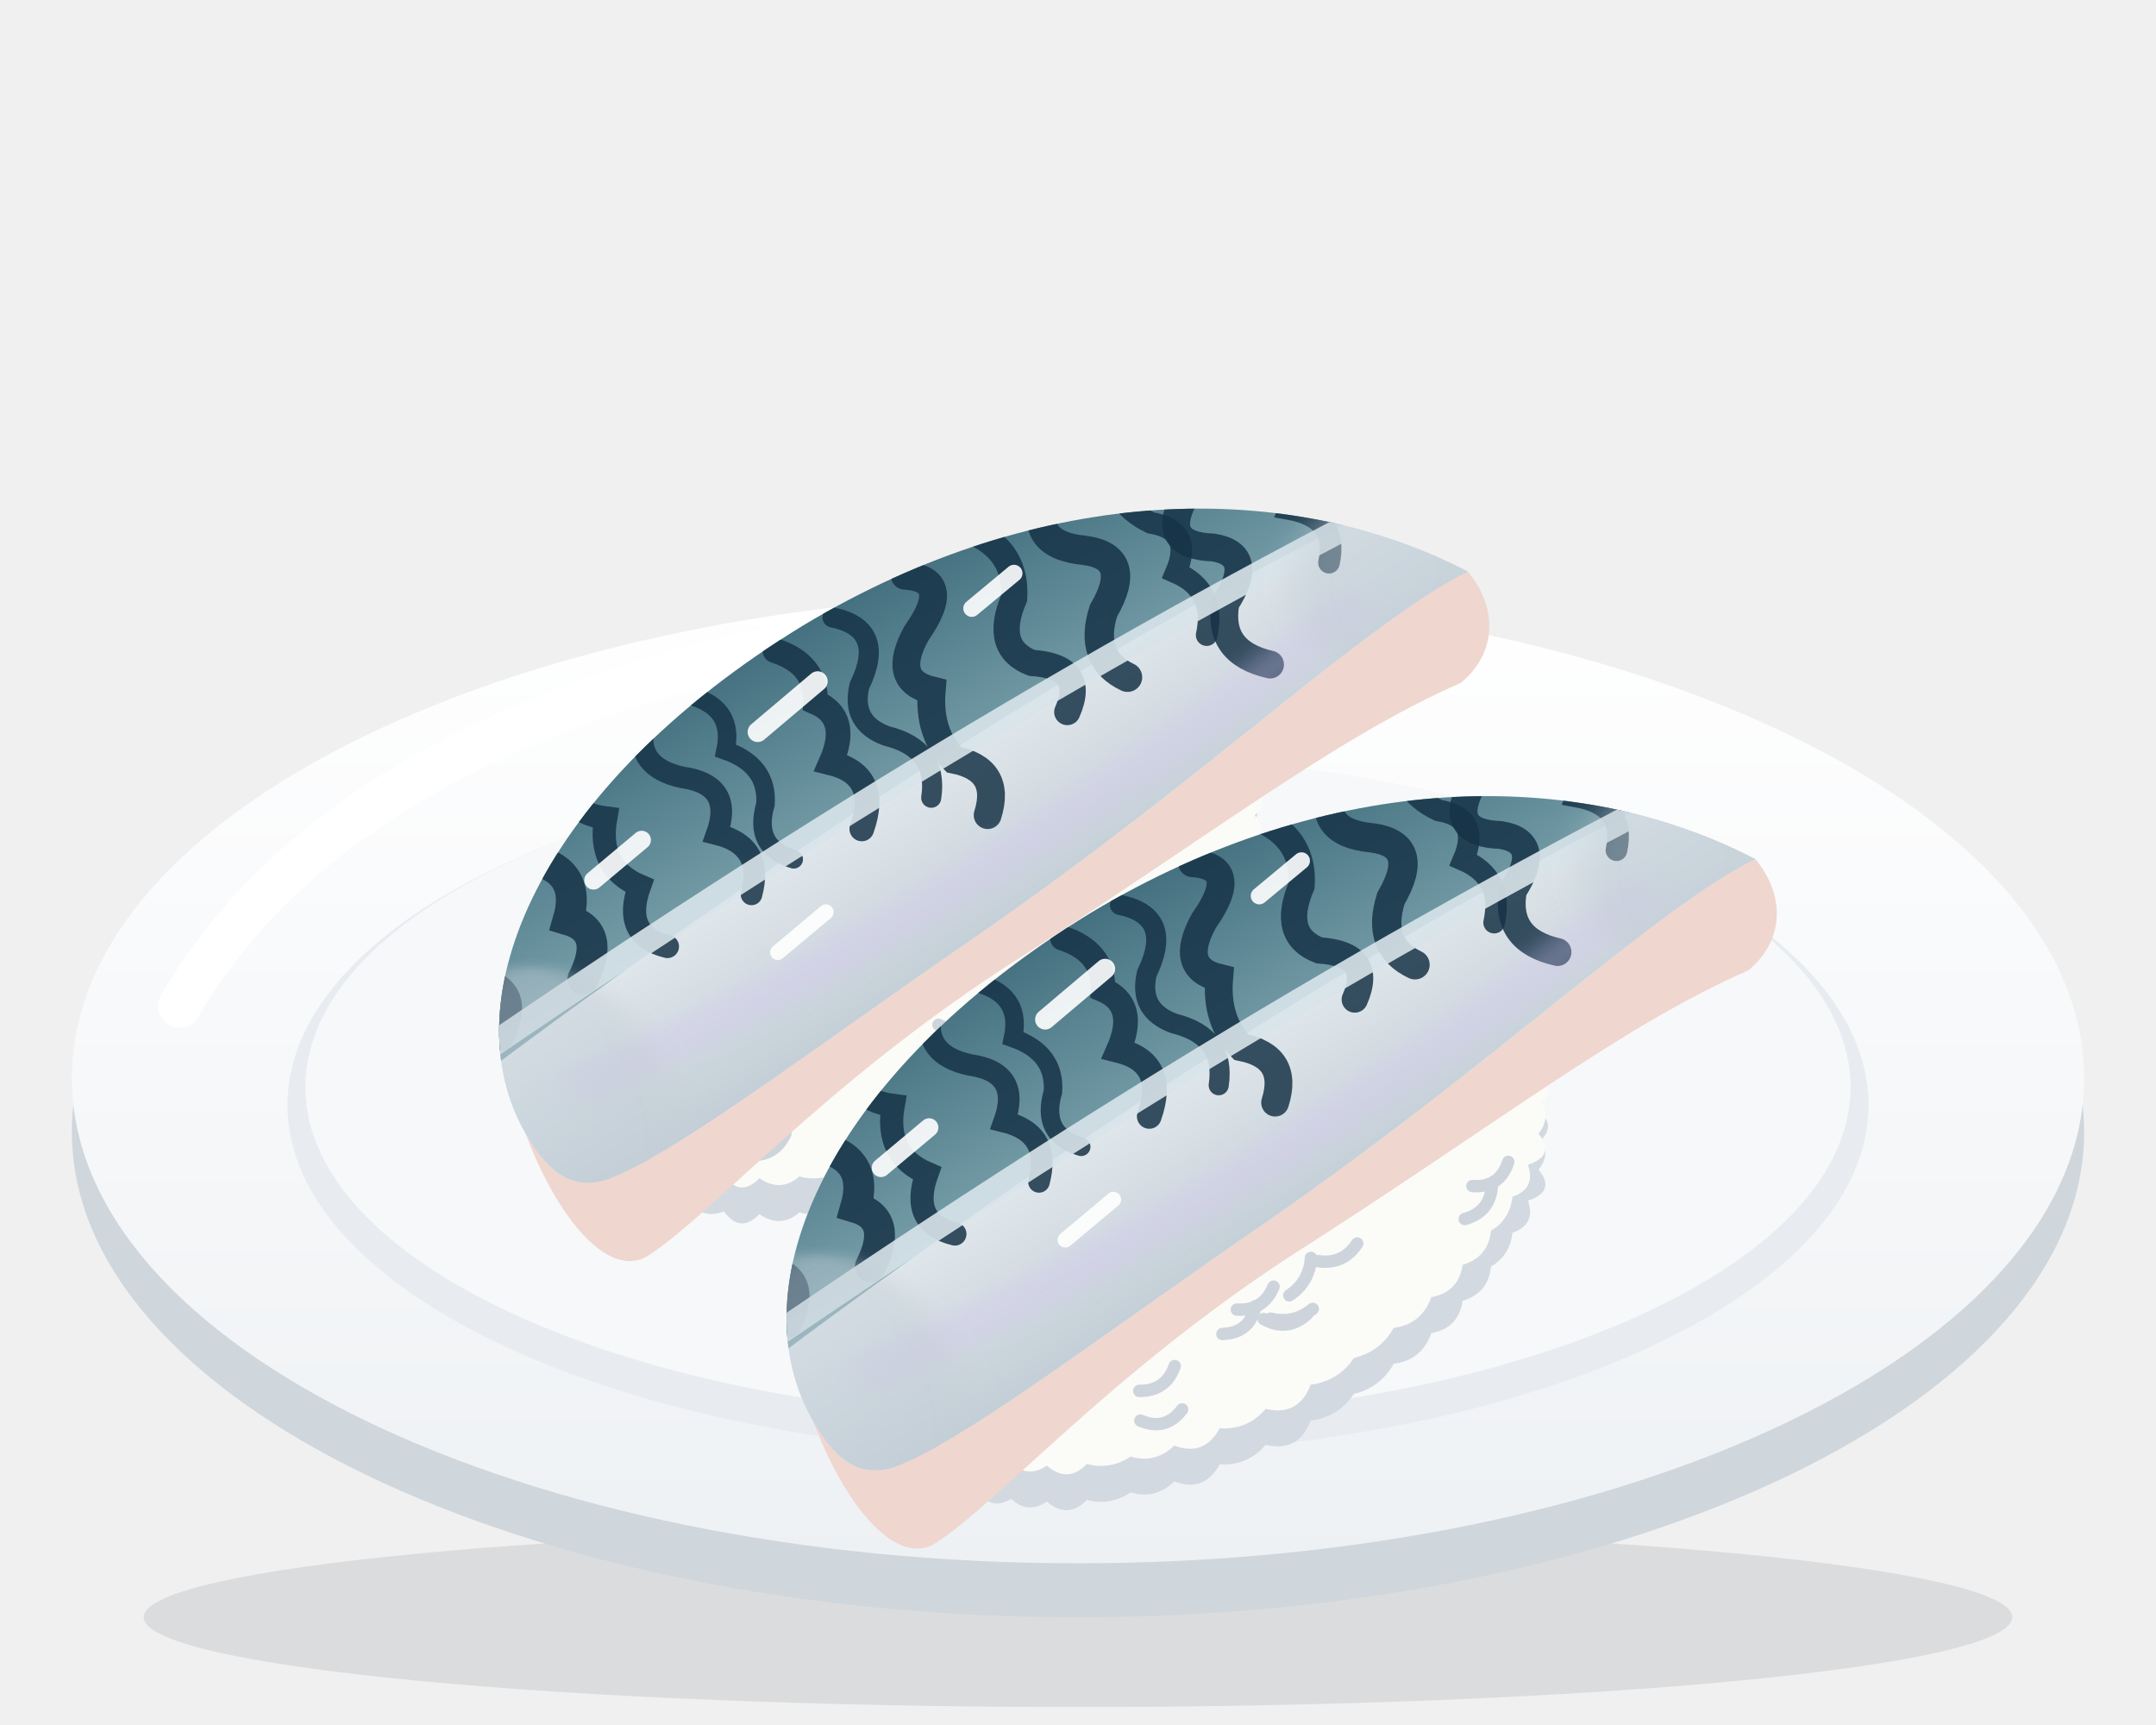
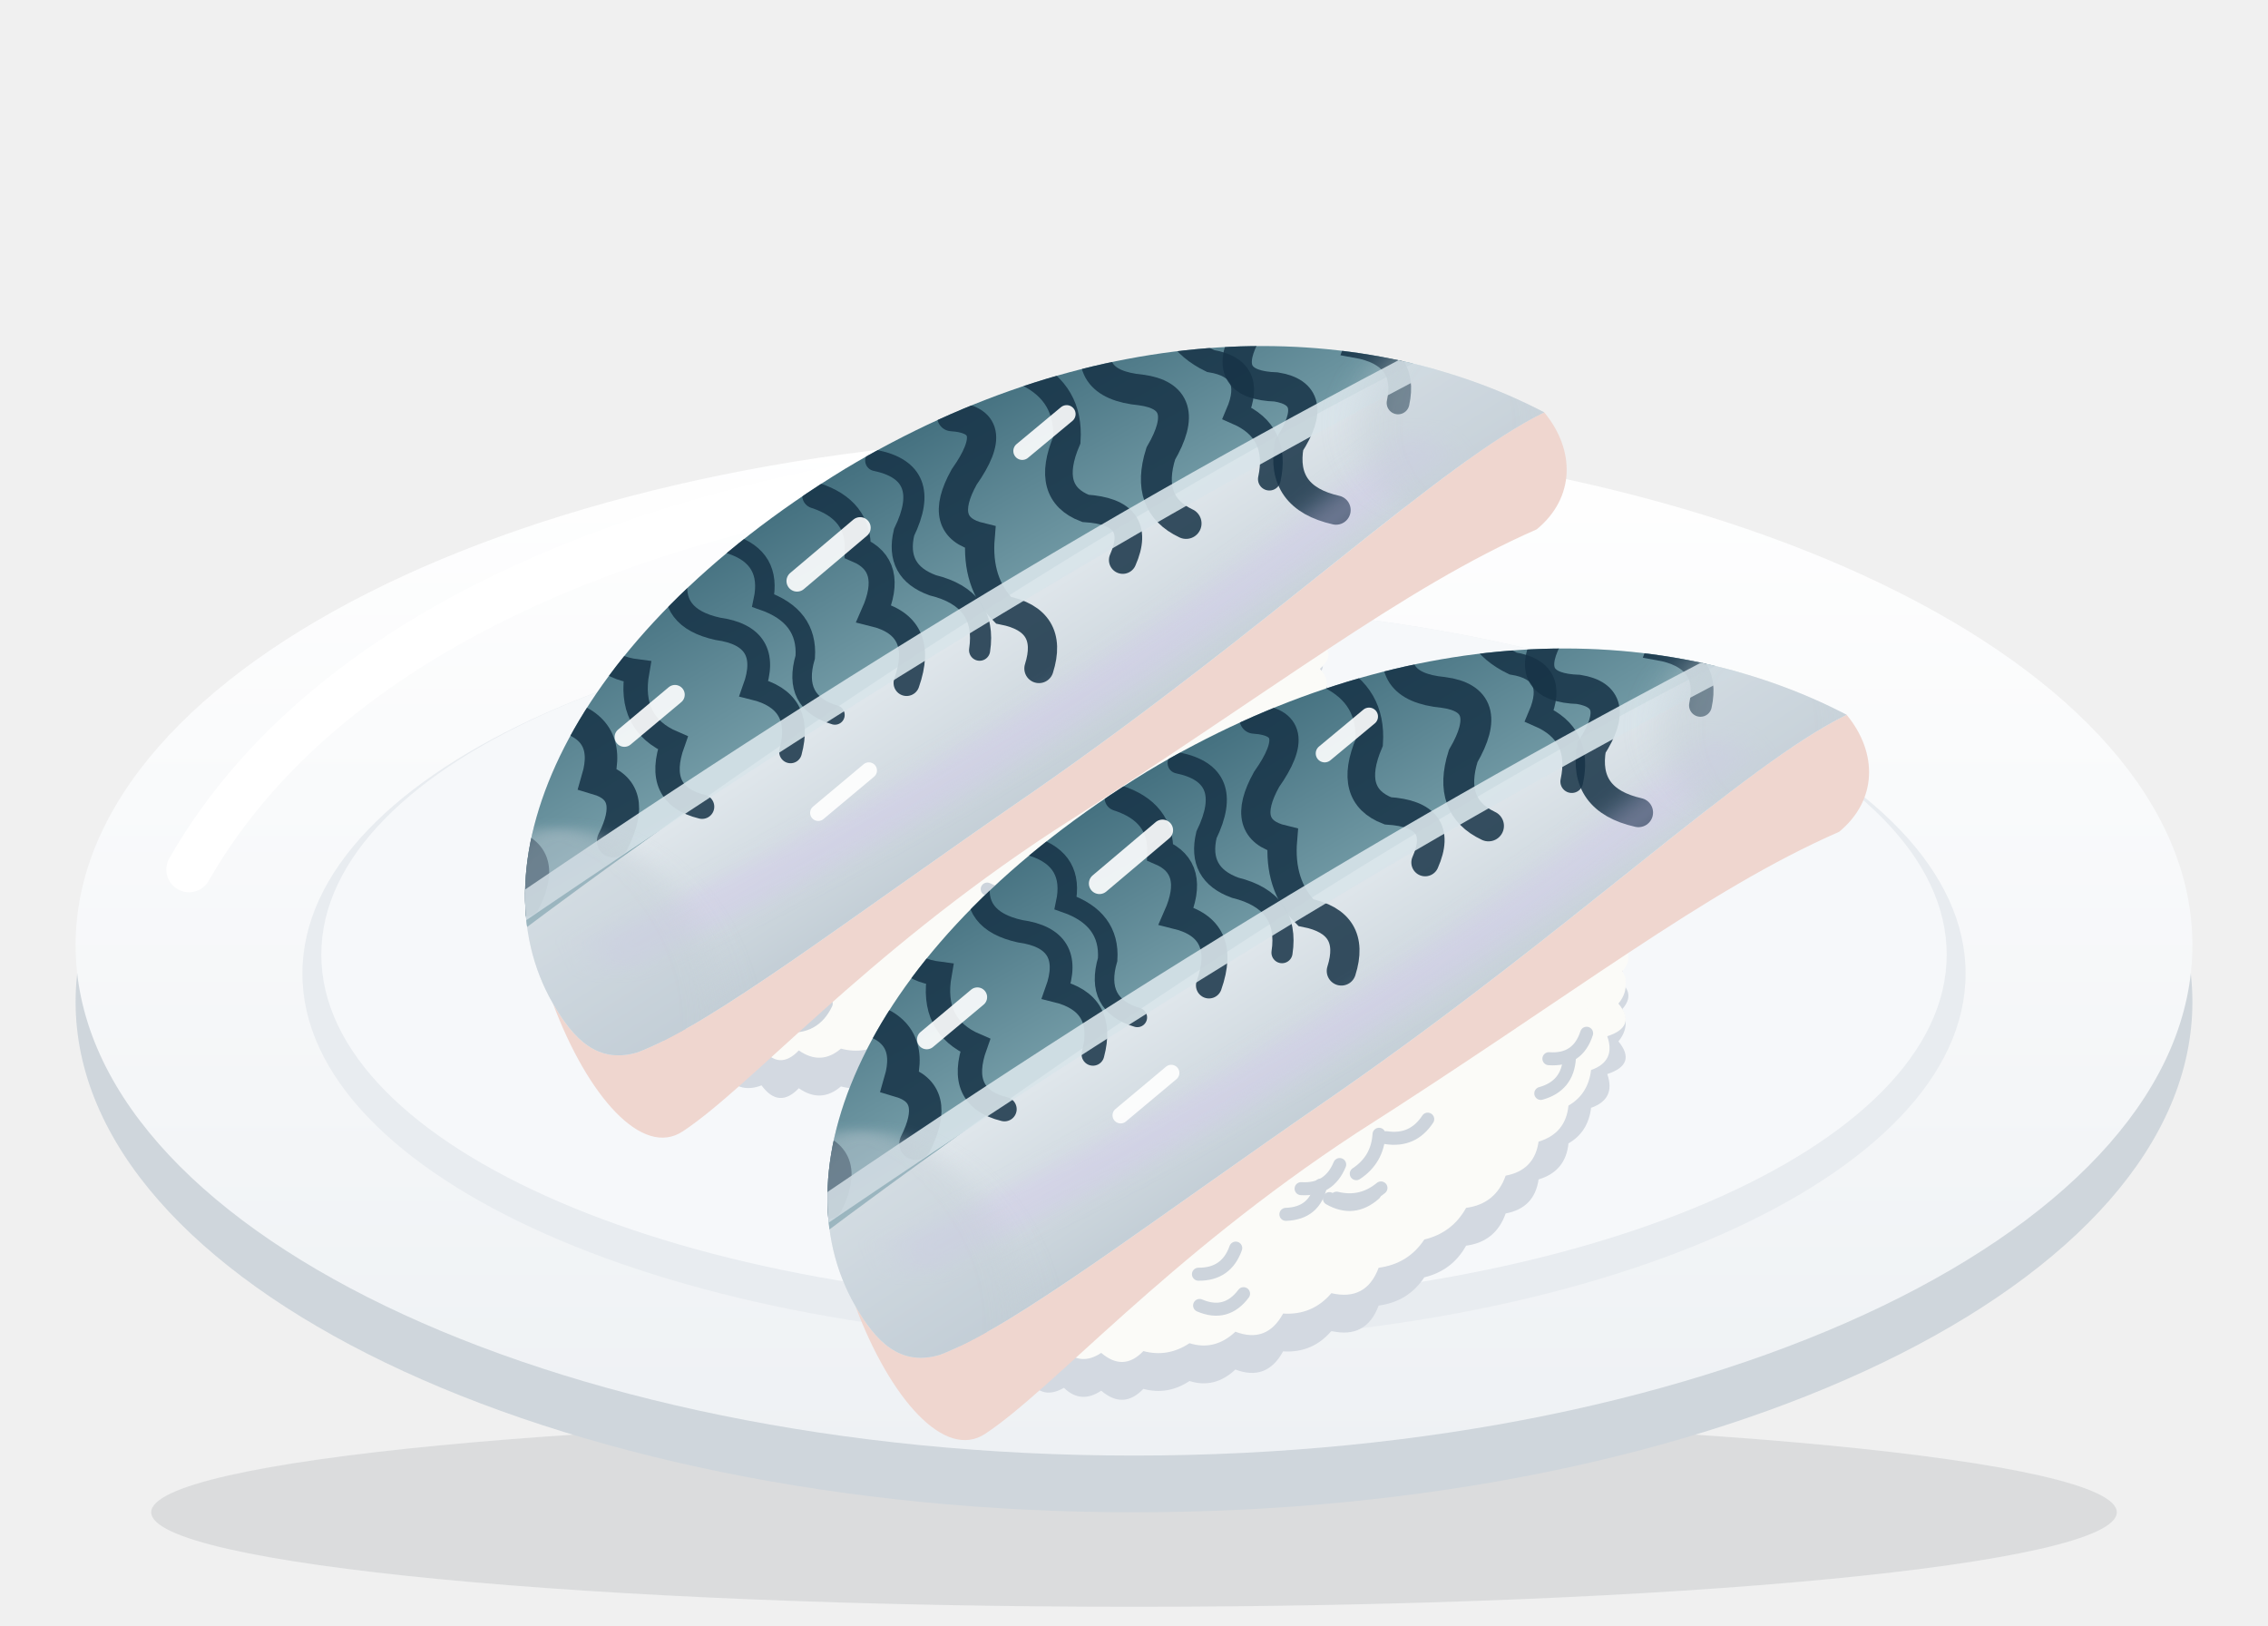
- <svg xmlns="http://www.w3.org/2000/svg" viewBox="0 0 120 96">
+ <svg xmlns="http://www.w3.org/2000/svg" viewBox="0 10 120 86">
  <defs>
    <filter id="soft" x="-20%" y="-50%" width="140%" height="200%">
      <feGaussianBlur stdDeviation="0.8" />
    </filter>
    <linearGradient id="plate" x1="0" y1="0" x2="0" y2="1">
      <stop offset="0" stop-color="#ffffff" />
      <stop offset="1" stop-color="#eef1f4" />
    </linearGradient>
    <linearGradient id="t" x1="0" y1="0" x2="0.15" y2="1">
      <stop offset="0" stop-color="#ffffff" />
      <stop offset="0.45" stop-color="#e6ecf0" />
      <stop offset="1" stop-color="#c3ced6" />
    </linearGradient>
    <linearGradient id="back" x1="0" y1="0" x2="0" y2="1">
      <stop offset="0" stop-color="#3b6878" />
      <stop offset="1" stop-color="#7fa6b0" />
    </linearGradient>
  </defs>
  <ellipse cx="60" cy="90" rx="52" ry="5" fill="#1c2b36" opacity="0.10" />
  <ellipse cx="60" cy="63" rx="56" ry="27" fill="#cfd6dc" />
  <ellipse cx="60" cy="60" rx="56" ry="27" fill="url(#plate)" />
  <ellipse cx="60" cy="61.5" rx="44" ry="19.5" fill="#e8ecf0" />
  <ellipse cx="60" cy="60.5" rx="43" ry="18.5" fill="#f6f8fa" />
  <path d="M10 56 C18 42 38 35 60 34" fill="none" stroke="#fff" stroke-width="2.4" stroke-linecap="round" />
  <g transform="translate(52 54.5) rotate(-30) scale(0.86)">
    <path d="M23 0 Q24.3 1 22.8 1.6 Q23.6 2.9 22.1 3.2 Q22.4 4.6 20.9 4.8 Q20.6 6 19.3 6.2 Q19 7.8 17.4 7.5 Q16.8 9.1 15.1 8.7 Q14.3 10.5 12.4 9.7 Q11.3 10.9 9.6 10.5 Q8.3 12 6.5 11 Q5 12 3.3 11.4 Q1.7 12.5 0 11.5 Q-1.7 12.4 -3.3 11.4 Q-5 12.4 -6.5 11 Q-8.2 11.4 -9.6 10.5 Q-11.3 11 -12.4 9.7 Q-14 9.8 -15.1 8.7 Q-16.7 9 -17.4 7.5 Q-19.1 8 -19.3 6.2 Q-20.6 6 -20.9 4.8 Q-22.4 4.6 -22.1 3.2 Q-23.4 2.9 -22.8 1.6 Q-23.4 0.9 -23 0 Q-23.7 -0.9 -22.8 -1.6 Q-23.5 -2.9 -22.1 -3.2 Q-22.3 -4.6 -20.9 -4.8 Q-20.9 -6.3 -19.3 -6.2 Q-19 -7.7 -17.4 -7.5 Q-16.8 -9.2 -15.1 -8.7 Q-14.1 -10.1 -12.4 -9.7 Q-11.2 -10.7 -9.6 -10.5 Q-8.2 -11.6 -6.5 -11 Q-5 -12.6 -3.3 -11.4 Q-1.7 -12.2 -0 -11.5 Q1.7 -12 3.3 -11.4 Q4.9 -11.8 6.5 -11 Q8.3 -12 9.6 -10.5 Q11.3 -11.1 12.4 -9.7 Q14 -9.8 15.1 -8.7 Q16.7 -9.1 17.4 -7.5 Q18.7 -7.4 19.3 -6.2 Q20.8 -6.2 20.9 -4.8 Q22.1 -4.5 22.1 -3.2 Q23.7 -3 22.8 -1.6 Q23.8 -0.9 23 0 Z" fill="#d3d9e1" />
  </g>
  <g transform="translate(52 52.5) rotate(-30) scale(0.86)">
    <path d="M23 0 Q24.3 1 22.8 1.6 Q23.6 2.9 22.1 3.2 Q22.4 4.6 20.9 4.8 Q20.6 6 19.3 6.2 Q19 7.8 17.4 7.5 Q16.8 9.1 15.1 8.7 Q14.3 10.5 12.4 9.7 Q11.3 10.9 9.6 10.5 Q8.3 12 6.5 11 Q5 12 3.3 11.4 Q1.7 12.5 0 11.5 Q-1.7 12.4 -3.3 11.4 Q-5 12.4 -6.5 11 Q-8.2 11.4 -9.6 10.5 Q-11.3 11 -12.4 9.7 Q-14 9.8 -15.1 8.7 Q-16.7 9 -17.4 7.5 Q-19.1 8 -19.3 6.2 Q-20.6 6 -20.9 4.8 Q-22.4 4.6 -22.1 3.2 Q-23.4 2.9 -22.8 1.6 Q-23.4 0.9 -23 0 Q-23.7 -0.9 -22.8 -1.6 Q-23.5 -2.9 -22.1 -3.2 Q-22.3 -4.6 -20.9 -4.8 Q-20.9 -6.3 -19.3 -6.2 Q-19 -7.7 -17.4 -7.5 Q-16.8 -9.2 -15.1 -8.7 Q-14.1 -10.1 -12.4 -9.7 Q-11.2 -10.7 -9.6 -10.5 Q-8.2 -11.6 -6.5 -11 Q-5 -12.6 -3.3 -11.4 Q-1.7 -12.2 -0 -11.5 Q1.7 -12 3.3 -11.4 Q4.9 -11.8 6.5 -11 Q8.3 -12 9.6 -10.5 Q11.3 -11.1 12.4 -9.7 Q14 -9.8 15.1 -8.7 Q16.7 -9.1 17.4 -7.5 Q18.7 -7.4 19.3 -6.2 Q20.8 -6.2 20.9 -4.8 Q22.1 -4.5 22.1 -3.2 Q23.7 -3 22.8 -1.6 Q23.8 -0.9 23 0 Z" fill="#fbfbf8" />
  </g>
  <g transform="translate(52 50.5) rotate(-30) scale(0.86)">
    <path d="M23 0 Q24.3 1 22.8 1.6 Q23.6 2.9 22.1 3.2 Q22.4 4.6 20.9 4.8 Q20.6 6 19.3 6.2 Q19 7.8 17.4 7.5 Q16.8 9.1 15.1 8.7 Q14.3 10.5 12.4 9.7 Q11.3 10.9 9.6 10.5 Q8.3 12 6.5 11 Q5 12 3.3 11.4 Q1.7 12.5 0 11.5 Q-1.7 12.4 -3.3 11.4 Q-5 12.4 -6.5 11 Q-8.2 11.4 -9.6 10.5 Q-11.3 11 -12.4 9.7 Q-14 9.8 -15.1 8.7 Q-16.7 9 -17.4 7.5 Q-19.1 8 -19.3 6.2 Q-20.6 6 -20.9 4.8 Q-22.4 4.6 -22.1 3.2 Q-23.4 2.9 -22.8 1.6 Q-23.4 0.9 -23 0 Q-23.7 -0.9 -22.8 -1.6 Q-23.5 -2.9 -22.1 -3.2 Q-22.3 -4.6 -20.9 -4.8 Q-20.9 -6.3 -19.3 -6.2 Q-19 -7.7 -17.4 -7.5 Q-16.8 -9.2 -15.1 -8.7 Q-14.1 -10.1 -12.4 -9.7 Q-11.2 -10.7 -9.6 -10.5 Q-8.2 -11.6 -6.5 -11 Q-5 -12.6 -3.3 -11.4 Q-1.7 -12.2 -0 -11.5 Q1.7 -12 3.3 -11.4 Q4.9 -11.8 6.5 -11 Q8.3 -12 9.6 -10.5 Q11.3 -11.1 12.4 -9.7 Q14 -9.8 15.1 -8.7 Q16.7 -9.1 17.4 -7.5 Q18.7 -7.4 19.3 -6.2 Q20.8 -6.2 20.9 -4.8 Q22.1 -4.5 22.1 -3.2 Q23.7 -3 22.8 -1.6 Q23.8 -0.9 23 0 Z" fill="#fbfbf8" />
  </g>
  <g transform="translate(52 48.5) rotate(-30) scale(0.86)">
    <path d="M23 0 Q24.3 1 22.8 1.6 Q23.6 2.9 22.1 3.2 Q22.4 4.6 20.9 4.8 Q20.6 6 19.3 6.2 Q19 7.8 17.4 7.5 Q16.8 9.1 15.1 8.7 Q14.3 10.5 12.4 9.7 Q11.3 10.9 9.6 10.5 Q8.3 12 6.5 11 Q5 12 3.3 11.4 Q1.7 12.5 0 11.5 Q-1.7 12.4 -3.3 11.4 Q-5 12.4 -6.5 11 Q-8.2 11.4 -9.6 10.5 Q-11.3 11 -12.4 9.7 Q-14 9.8 -15.1 8.7 Q-16.7 9 -17.4 7.5 Q-19.1 8 -19.3 6.2 Q-20.6 6 -20.9 4.8 Q-22.4 4.6 -22.1 3.2 Q-23.4 2.9 -22.8 1.6 Q-23.4 0.9 -23 0 Q-23.7 -0.9 -22.8 -1.6 Q-23.5 -2.9 -22.1 -3.2 Q-22.3 -4.6 -20.9 -4.8 Q-20.9 -6.3 -19.3 -6.2 Q-19 -7.7 -17.4 -7.5 Q-16.8 -9.2 -15.1 -8.7 Q-14.1 -10.1 -12.4 -9.7 Q-11.2 -10.7 -9.6 -10.5 Q-8.2 -11.6 -6.5 -11 Q-5 -12.6 -3.3 -11.4 Q-1.7 -12.2 -0 -11.5 Q1.7 -12 3.3 -11.4 Q4.9 -11.8 6.5 -11 Q8.3 -12 9.6 -10.5 Q11.3 -11.1 12.4 -9.7 Q14 -9.8 15.1 -8.7 Q16.7 -9.1 17.4 -7.5 Q18.7 -7.4 19.3 -6.2 Q20.8 -6.2 20.9 -4.8 Q22.1 -4.5 22.1 -3.2 Q23.7 -3 22.8 -1.6 Q23.8 -0.9 23 0 Z" fill="#fbfbf8" />
  </g>
  <g transform="translate(52 52.5) rotate(-30) scale(0.86)">
    <path d="M15.1 8.6 q1.4 0.9 2.8 0" transform="rotate(-19 15.1 8.6)" fill="none" stroke="#cdd4dc" stroke-width="0.8" stroke-linecap="round" />
    <path d="M14.8 6 q1.4 1.1 2.8 0" transform="rotate(-25 14.8 6)" fill="none" stroke="#cdd4dc" stroke-width="0.8" stroke-linecap="round" />
    <path d="M-4.3 9.1 q1.4 0.8 2.8 0" transform="rotate(8 -4.3 9.1)" fill="none" stroke="#cdd4dc" stroke-width="0.8" stroke-linecap="round" />
    <path d="M-4.4 9.4 q1.4 0.9 2.8 0" transform="rotate(-29 -4.4 9.4)" fill="none" stroke="#cdd4dc" stroke-width="0.8" stroke-linecap="round" />
    <path d="M-1.8 5.3 q1.4 0.9 2.8 0" transform="rotate(25 -1.8 5.3)" fill="none" stroke="#cdd4dc" stroke-width="0.8" stroke-linecap="round" />
    <path d="M-3.9 9 q1.4 1 2.8 0" transform="rotate(-27 -3.9 9)" fill="none" stroke="#cdd4dc" stroke-width="0.8" stroke-linecap="round" />
    <path d="M-17.3 5.8 q1.4 1 2.8 0" transform="rotate(1 -17.3 5.8)" fill="none" stroke="#cdd4dc" stroke-width="0.8" stroke-linecap="round" />
    <path d="M4.8 8.5 q1.4 0.9 2.8 0" transform="rotate(7 4.8 8.5)" fill="none" stroke="#cdd4dc" stroke-width="0.8" stroke-linecap="round" />
    <path d="M-2.4 4.7 q1.4 0.8 2.8 0" transform="rotate(27 -2.4 4.7)" fill="none" stroke="#cdd4dc" stroke-width="0.8" stroke-linecap="round" />
    <path d="M13.3 7.1 q1.4 0.9 2.8 0" transform="rotate(-23 13.3 7.1)" fill="none" stroke="#cdd4dc" stroke-width="0.8" stroke-linecap="round" />
  </g>
  <g transform="translate(52 44) rotate(-30) scale(0.86)">
    <path d="M-34 6 C-34 8.5 -33.5 10.6 -31 11.2 C-26 12 -16 10.6 -2 9.5 C16 8 30 4.5 37 5 C37.5 8 36 10.5 33 11 C24 10 14 11.5 -2 12.2 C-16 13 -26 16.5 -31 16.8 C-34 17 -35 12 -34 6 Z" fill="#efd6cf" />
  </g>
  <g transform="translate(52 44) rotate(-30) scale(0.86)">
    <clipPath id="c0">
      <path d="M-34 6 C-34 -4 -22 -13 -2 -13.5 C16 -13.8 30 -6 37 5 C30 4.5 16 8 -2 9.5 C-16 10.6 -26 12 -31 11.2 C-33.5 10.6 -34 8.5 -34 6 Z" />
    </clipPath>
    <path d="M-34 6 C-34 -4 -22 -13 -2 -13.5 C16 -13.8 30 -6 37 5 C30 4.5 16 8 -2 9.5 C-16 10.6 -26 12 -31 11.2 C-33.5 10.6 -34 8.5 -34 6 Z" fill="url(#t)" />
    <g clip-path="url(#c0)">
      <path d="M-40 -16 H40 V-1 C20 -3 -10 -2 -40 2 Z" fill="url(#back)" />
      <path d="M-30.1 -13 q1.8 2.1 -1.1 4.1 q1.9 2.4 -0.4 4.8 q2.2 2 -0.7 3.9" fill="none" stroke="#163246" stroke-width="1.7" stroke-linecap="round" opacity="0.85" />
      <path d="M-24.2 -13 q-2.6 1.9 -0.6 3.8 q2.5 2.3 0.1 4.6 q1.8 1.9 -1.1 3.8" fill="none" stroke="#163246" stroke-width="2" stroke-linecap="round" opacity="0.85" />
      <path d="M-19.5 -13 q-2.3 2 0.2 3.9 q-2.1 2.5 -0.3 4.9 q-2.6 2.2 -0.4 4.3" fill="none" stroke="#163246" stroke-width="1.5" stroke-linecap="round" opacity="0.85" />
      <path d="M-14.2 -13 q-1.8 2 0.5 4.1 q2.7 2.1 0.1 4.3 q2.3 2.2 -0 4.5" fill="none" stroke="#163246" stroke-width="1.4" stroke-linecap="round" opacity="0.85" />
      <path d="M-10.4 -13 q1.8 2 0 4 q1.9 2.2 0.5 4.3 q-2.1 2 -0.2 4" fill="none" stroke="#163246" stroke-width="1.2" stroke-linecap="round" opacity="0.85" />
      <path d="M-4.4 -13 q1.9 2.1 0.6 4.2 q1.5 2 -1.1 3.9 q2.4 2.3 -0.4 4.7" fill="none" stroke="#163246" stroke-width="1.6" stroke-linecap="round" opacity="0.85" />
      <path d="M-0.1 -13 q2.7 2.4 -0.7 4.7 q-1.7 1.8 -0.1 3.7 q2.5 2.4 0.5 4.9" fill="none" stroke="#163246" stroke-width="1.3" stroke-linecap="round" opacity="0.85" />
      <path d="M5.3 -13 q2.7 1.8 -1.2 3.6 q-3 1.8 -1 3.7 q-1.6 2.3 -1 4.6 q2.4 2.1 0.1 4.2" fill="none" stroke="#163246" stroke-width="1.8" stroke-linecap="round" opacity="0.85" />
      <path d="M10.7 -13 q1.6 2.4 0 4.8 q-2.8 2.1 -1.1 4.2 q3 2 0.4 3.9" fill="none" stroke="#163246" stroke-width="1.7" stroke-linecap="round" opacity="0.85" />
      <path d="M15.9 -13 q-2.8 2.2 0.3 4.4 q2.6 2 -0.9 4 q-2.4 2.2 -0.8 4.5" fill="none" stroke="#163246" stroke-width="1.9" stroke-linecap="round" opacity="0.85" />
      <path d="M20.6 -13 q-1.5 2.5 0.2 5 q2.2 1.8 -0.2 3.6 q1.7 2.3 -0.3 4.5" fill="none" stroke="#163246" stroke-width="1.4" stroke-linecap="round" opacity="0.85" />
      <path d="M24.4 -13 q2.7 2.4 -1.1 4.8 q-2.7 1.8 0.2 3.6 q2.2 1.8 -1.1 3.5 q-2.1 2.5 0.5 4.9" fill="none" stroke="#163246" stroke-width="1.8" stroke-linecap="round" opacity="0.85" />
      <path d="M30 -13 q-2.5 1.9 -0.1 3.8 q2.1 2.5 -0.9 4.9 q2.5 2.1 0.5 4.3" fill="none" stroke="#163246" stroke-width="1.4" stroke-linecap="round" opacity="0.85" />
      <path d="M-40 0.5 C-10 -2 15 -2.5 40 -1" fill="none" stroke="#d8e4ea" stroke-width="1.6" opacity="0.9" />
      <path d="M-30 5 C-10 7 10 6.5 30 3" fill="none" stroke="#d6c8f0" stroke-width="2.5" opacity="0.35" filter="url(#soft)" />
      <path d="M-22 -6 l4 -0.7" stroke="#fff" stroke-width="1.2" stroke-linecap="round" opacity="0.9" />
      <path d="M-8 -9 l5 -0.9" stroke="#fff" stroke-width="1.3" stroke-linecap="round" opacity="0.9" />
      <path d="M8 -9 l3.5 -0.6" stroke="#fff" stroke-width="1.1" stroke-linecap="round" opacity="0.9" />
      <path d="M-14 4 l4 -0.7" stroke="#fff" stroke-width="1" stroke-linecap="round" opacity="0.9" />
      <ellipse cx="-31" cy="6" rx="7" ry="10" fill="#c3ced6" opacity="0.45" filter="url(#soft)" />
      <ellipse cx="32" cy="3" rx="6" ry="6" fill="#c3ced6" opacity="0.45" filter="url(#soft)" />
    </g>
  </g>
  <g transform="translate(68 70.5) rotate(-30) scale(0.86)">
    <path d="M23 0 Q23.9 1 22.8 1.6 Q23.3 2.8 22.1 3.2 Q22 4.4 20.9 4.8 Q21.2 6.6 19.3 6.2 Q19 7.8 17.4 7.5 Q16.5 8.7 15.1 8.7 Q14.1 10.1 12.4 9.7 Q11.3 11.1 9.6 10.5 Q8.2 11.7 6.5 11 Q5 11.9 3.3 11.4 Q1.7 12.2 0 11.5 Q-1.7 12.9 -3.3 11.4 Q-5 12 -6.5 11 Q-8.3 12.1 -9.6 10.5 Q-11.3 10.9 -12.4 9.7 Q-14 9.8 -15.1 8.7 Q-16.8 9.2 -17.4 7.5 Q-18.9 7.6 -19.3 6.2 Q-20.8 6.2 -20.9 4.8 Q-22.2 4.5 -22.1 3.2 Q-23.6 2.9 -22.8 1.6 Q-24.2 1 -23 0 Q-23.6 -0.9 -22.8 -1.6 Q-23 -2.7 -22.1 -3.2 Q-22.5 -4.7 -20.9 -4.8 Q-20.8 -6.2 -19.3 -6.2 Q-18.8 -7.5 -17.4 -7.5 Q-16.9 -9.3 -15.1 -8.7 Q-14.1 -9.9 -12.4 -9.7 Q-11.2 -10.6 -9.6 -10.5 Q-8.3 -11.9 -6.5 -11 Q-5 -11.9 -3.3 -11.4 Q-1.7 -12 -0 -11.5 Q1.7 -12.7 3.3 -11.4 Q5 -12.2 6.5 -11 Q8.3 -12 9.6 -10.5 Q11.2 -10.6 12.4 -9.7 Q14.2 -10.4 15.1 -8.7 Q16.8 -9.1 17.4 -7.5 Q18.8 -7.4 19.3 -6.2 Q21 -6.4 20.9 -4.8 Q22.6 -4.8 22.1 -3.2 Q23.5 -2.9 22.8 -1.6 Q24.3 -1 23 0 Z" fill="#d3d9e1" />
  </g>
  <g transform="translate(68 68.5) rotate(-30) scale(0.86)">
    <path d="M23 0 Q23.9 1 22.8 1.6 Q23.3 2.8 22.1 3.2 Q22 4.4 20.9 4.8 Q21.2 6.6 19.3 6.2 Q19 7.8 17.4 7.5 Q16.5 8.7 15.1 8.7 Q14.1 10.1 12.4 9.7 Q11.3 11.1 9.6 10.5 Q8.2 11.7 6.5 11 Q5 11.9 3.3 11.4 Q1.7 12.2 0 11.5 Q-1.7 12.9 -3.3 11.4 Q-5 12 -6.5 11 Q-8.3 12.1 -9.6 10.5 Q-11.3 10.9 -12.4 9.7 Q-14 9.8 -15.1 8.7 Q-16.8 9.2 -17.4 7.5 Q-18.9 7.6 -19.3 6.2 Q-20.8 6.2 -20.9 4.8 Q-22.2 4.5 -22.1 3.2 Q-23.6 2.9 -22.8 1.6 Q-24.2 1 -23 0 Q-23.6 -0.9 -22.8 -1.6 Q-23 -2.7 -22.1 -3.2 Q-22.5 -4.7 -20.9 -4.8 Q-20.8 -6.2 -19.3 -6.2 Q-18.8 -7.5 -17.4 -7.5 Q-16.9 -9.3 -15.1 -8.7 Q-14.1 -9.9 -12.4 -9.7 Q-11.2 -10.6 -9.6 -10.5 Q-8.3 -11.9 -6.5 -11 Q-5 -11.9 -3.3 -11.4 Q-1.7 -12 -0 -11.5 Q1.7 -12.7 3.3 -11.4 Q5 -12.2 6.5 -11 Q8.3 -12 9.6 -10.5 Q11.2 -10.6 12.4 -9.7 Q14.2 -10.4 15.1 -8.7 Q16.8 -9.1 17.4 -7.5 Q18.8 -7.4 19.3 -6.2 Q21 -6.4 20.9 -4.8 Q22.6 -4.8 22.1 -3.2 Q23.5 -2.9 22.8 -1.6 Q24.3 -1 23 0 Z" fill="#fbfbf8" />
  </g>
  <g transform="translate(68 66.5) rotate(-30) scale(0.86)">
    <path d="M23 0 Q23.9 1 22.8 1.6 Q23.3 2.8 22.1 3.2 Q22 4.4 20.9 4.8 Q21.2 6.6 19.3 6.2 Q19 7.8 17.4 7.5 Q16.5 8.7 15.1 8.7 Q14.1 10.1 12.4 9.7 Q11.3 11.1 9.6 10.5 Q8.2 11.7 6.5 11 Q5 11.9 3.3 11.4 Q1.7 12.2 0 11.5 Q-1.7 12.9 -3.3 11.4 Q-5 12 -6.5 11 Q-8.3 12.1 -9.6 10.5 Q-11.3 10.9 -12.4 9.7 Q-14 9.8 -15.1 8.7 Q-16.8 9.2 -17.4 7.5 Q-18.9 7.6 -19.3 6.2 Q-20.8 6.2 -20.9 4.8 Q-22.2 4.5 -22.1 3.2 Q-23.6 2.9 -22.8 1.6 Q-24.2 1 -23 0 Q-23.6 -0.9 -22.8 -1.6 Q-23 -2.7 -22.1 -3.2 Q-22.5 -4.7 -20.9 -4.8 Q-20.8 -6.2 -19.3 -6.2 Q-18.8 -7.5 -17.4 -7.5 Q-16.9 -9.3 -15.1 -8.7 Q-14.1 -9.9 -12.4 -9.7 Q-11.2 -10.6 -9.6 -10.5 Q-8.3 -11.9 -6.5 -11 Q-5 -11.9 -3.3 -11.4 Q-1.7 -12 -0 -11.5 Q1.7 -12.7 3.3 -11.4 Q5 -12.2 6.5 -11 Q8.3 -12 9.6 -10.5 Q11.2 -10.6 12.4 -9.7 Q14.2 -10.4 15.1 -8.7 Q16.8 -9.1 17.4 -7.5 Q18.8 -7.4 19.3 -6.2 Q21 -6.4 20.9 -4.8 Q22.6 -4.8 22.1 -3.2 Q23.5 -2.9 22.8 -1.6 Q24.3 -1 23 0 Z" fill="#fbfbf8" />
  </g>
  <g transform="translate(68 64.5) rotate(-30) scale(0.86)">
    <path d="M23 0 Q23.9 1 22.8 1.6 Q23.3 2.8 22.1 3.2 Q22 4.4 20.9 4.8 Q21.2 6.6 19.3 6.2 Q19 7.8 17.4 7.5 Q16.5 8.7 15.1 8.7 Q14.1 10.1 12.4 9.7 Q11.3 11.1 9.6 10.5 Q8.2 11.7 6.5 11 Q5 11.9 3.3 11.4 Q1.7 12.2 0 11.5 Q-1.7 12.9 -3.3 11.4 Q-5 12 -6.5 11 Q-8.3 12.1 -9.6 10.5 Q-11.3 10.9 -12.4 9.7 Q-14 9.8 -15.1 8.7 Q-16.8 9.2 -17.4 7.5 Q-18.9 7.6 -19.3 6.2 Q-20.8 6.2 -20.9 4.8 Q-22.2 4.5 -22.1 3.2 Q-23.6 2.9 -22.8 1.6 Q-24.2 1 -23 0 Q-23.6 -0.9 -22.8 -1.6 Q-23 -2.7 -22.1 -3.2 Q-22.5 -4.7 -20.9 -4.8 Q-20.8 -6.2 -19.3 -6.2 Q-18.8 -7.5 -17.4 -7.5 Q-16.9 -9.3 -15.1 -8.7 Q-14.1 -9.9 -12.4 -9.7 Q-11.2 -10.6 -9.6 -10.5 Q-8.3 -11.9 -6.5 -11 Q-5 -11.9 -3.3 -11.4 Q-1.7 -12 -0 -11.5 Q1.7 -12.7 3.3 -11.4 Q5 -12.2 6.5 -11 Q8.3 -12 9.6 -10.5 Q11.2 -10.6 12.4 -9.7 Q14.2 -10.4 15.1 -8.7 Q16.8 -9.1 17.4 -7.5 Q18.8 -7.4 19.3 -6.2 Q21 -6.4 20.9 -4.8 Q22.6 -4.8 22.1 -3.2 Q23.5 -2.9 22.8 -1.6 Q24.3 -1 23 0 Z" fill="#fbfbf8" />
  </g>
  <g transform="translate(68 68.5) rotate(-30) scale(0.86)">
    <path d="M-0.1 6.5 q1.4 0.7 2.8 0" transform="rotate(17 -0.1 6.5)" fill="none" stroke="#cdd4dc" stroke-width="0.8" stroke-linecap="round" />
    <path d="M4.4 4.8 q1.4 0.9 2.8 0" transform="rotate(6 4.4 4.8)" fill="none" stroke="#cdd4dc" stroke-width="0.8" stroke-linecap="round" />
    <path d="M-10.7 8 q1.4 1.1 2.8 0" transform="rotate(15 -10.7 8)" fill="none" stroke="#cdd4dc" stroke-width="0.8" stroke-linecap="round" />
    <path d="M15.5 5.6 q1.4 1.1 2.8 0" transform="rotate(-4 15.5 5.6)" fill="none" stroke="#cdd4dc" stroke-width="0.8" stroke-linecap="round" />
    <path d="M-9.8 6.3 q1.4 1 2.8 0" transform="rotate(-5 -9.8 6.3)" fill="none" stroke="#cdd4dc" stroke-width="0.8" stroke-linecap="round" />
    <path d="M-0.5 6.3 q1.4 1 2.8 0" transform="rotate(24 -0.5 6.3)" fill="none" stroke="#cdd4dc" stroke-width="0.8" stroke-linecap="round" />
    <path d="M14 7.2 q1.4 1 2.8 0" transform="rotate(-21 14 7.2)" fill="none" stroke="#cdd4dc" stroke-width="0.8" stroke-linecap="round" />
    <path d="M-3.3 5.8 q1.4 1.1 2.8 0" transform="rotate(-10 -3.3 5.8)" fill="none" stroke="#cdd4dc" stroke-width="0.8" stroke-linecap="round" />
    <path d="M1.7 5.8 q1.4 0.7 2.8 0" transform="rotate(-30 1.7 5.8)" fill="none" stroke="#cdd4dc" stroke-width="0.8" stroke-linecap="round" />
    <path d="M-1.7 4.9 q1.4 1 2.8 0" transform="rotate(-2 -1.7 4.9)" fill="none" stroke="#cdd4dc" stroke-width="0.8" stroke-linecap="round" />
  </g>
  <g transform="translate(68 60) rotate(-30) scale(0.86)">
    <path d="M-34 6 C-34 8.5 -33.5 10.6 -31 11.2 C-26 12 -16 10.6 -2 9.5 C16 8 30 4.5 37 5 C37.5 8 36 10.5 33 11 C24 10 14 11.5 -2 12.2 C-16 13 -26 16.5 -31 16.8 C-34 17 -35 12 -34 6 Z" fill="#efd6cf" />
  </g>
  <g transform="translate(68 60) rotate(-30) scale(0.86)">
    <clipPath id="c1">
      <path d="M-34 6 C-34 -4 -22 -13 -2 -13.5 C16 -13.8 30 -6 37 5 C30 4.5 16 8 -2 9.5 C-16 10.6 -26 12 -31 11.2 C-33.5 10.6 -34 8.5 -34 6 Z" />
    </clipPath>
    <path d="M-34 6 C-34 -4 -22 -13 -2 -13.5 C16 -13.8 30 -6 37 5 C30 4.5 16 8 -2 9.5 C-16 10.6 -26 12 -31 11.2 C-33.5 10.6 -34 8.5 -34 6 Z" fill="url(#t)" />
    <g clip-path="url(#c1)">
      <path d="M-40 -16 H40 V-1 C20 -3 -10 -2 -40 2 Z" fill="url(#back)" />
      <path d="M-30.1 -13 q1.8 2.1 -1.1 4.1 q1.9 2.4 -0.4 4.8 q2.2 2 -0.7 3.9" fill="none" stroke="#163246" stroke-width="1.7" stroke-linecap="round" opacity="0.85" />
      <path d="M-24.2 -13 q-2.6 1.9 -0.6 3.8 q2.5 2.3 0.1 4.6 q1.8 1.9 -1.1 3.8" fill="none" stroke="#163246" stroke-width="2" stroke-linecap="round" opacity="0.85" />
      <path d="M-19.5 -13 q-2.3 2 0.2 3.9 q-2.1 2.5 -0.3 4.9 q-2.6 2.2 -0.4 4.3" fill="none" stroke="#163246" stroke-width="1.5" stroke-linecap="round" opacity="0.85" />
      <path d="M-14.2 -13 q-1.8 2 0.5 4.1 q2.7 2.1 0.1 4.3 q2.3 2.2 -0 4.5" fill="none" stroke="#163246" stroke-width="1.4" stroke-linecap="round" opacity="0.85" />
      <path d="M-10.4 -13 q1.8 2 0 4 q1.9 2.2 0.5 4.3 q-2.1 2 -0.2 4" fill="none" stroke="#163246" stroke-width="1.2" stroke-linecap="round" opacity="0.85" />
      <path d="M-4.4 -13 q1.9 2.1 0.6 4.2 q1.5 2 -1.1 3.9 q2.4 2.3 -0.4 4.7" fill="none" stroke="#163246" stroke-width="1.6" stroke-linecap="round" opacity="0.85" />
      <path d="M-0.1 -13 q2.7 2.4 -0.7 4.7 q-1.7 1.8 -0.1 3.7 q2.5 2.4 0.5 4.9" fill="none" stroke="#163246" stroke-width="1.3" stroke-linecap="round" opacity="0.85" />
      <path d="M5.3 -13 q2.7 1.8 -1.2 3.6 q-3 1.8 -1 3.7 q-1.6 2.3 -1 4.6 q2.4 2.1 0.1 4.2" fill="none" stroke="#163246" stroke-width="1.8" stroke-linecap="round" opacity="0.85" />
      <path d="M10.7 -13 q1.6 2.4 0 4.8 q-2.8 2.1 -1.1 4.2 q3 2 0.4 3.9" fill="none" stroke="#163246" stroke-width="1.7" stroke-linecap="round" opacity="0.85" />
      <path d="M15.9 -13 q-2.8 2.2 0.3 4.4 q2.6 2 -0.9 4 q-2.4 2.2 -0.8 4.5" fill="none" stroke="#163246" stroke-width="1.9" stroke-linecap="round" opacity="0.85" />
      <path d="M20.6 -13 q-1.5 2.5 0.2 5 q2.2 1.8 -0.2 3.6 q1.7 2.3 -0.3 4.5" fill="none" stroke="#163246" stroke-width="1.4" stroke-linecap="round" opacity="0.85" />
      <path d="M24.4 -13 q2.7 2.4 -1.1 4.8 q-2.7 1.8 0.2 3.6 q2.2 1.8 -1.1 3.5 q-2.1 2.5 0.5 4.9" fill="none" stroke="#163246" stroke-width="1.8" stroke-linecap="round" opacity="0.85" />
      <path d="M30 -13 q-2.5 1.9 -0.1 3.8 q2.1 2.5 -0.9 4.9 q2.5 2.1 0.5 4.3" fill="none" stroke="#163246" stroke-width="1.4" stroke-linecap="round" opacity="0.85" />
      <path d="M-40 0.5 C-10 -2 15 -2.5 40 -1" fill="none" stroke="#d8e4ea" stroke-width="1.6" opacity="0.9" />
      <path d="M-30 5 C-10 7 10 6.5 30 3" fill="none" stroke="#d6c8f0" stroke-width="2.5" opacity="0.35" filter="url(#soft)" />
      <path d="M-22 -6 l4 -0.7" stroke="#fff" stroke-width="1.2" stroke-linecap="round" opacity="0.9" />
      <path d="M-8 -9 l5 -0.9" stroke="#fff" stroke-width="1.3" stroke-linecap="round" opacity="0.9" />
      <path d="M8 -9 l3.5 -0.6" stroke="#fff" stroke-width="1.1" stroke-linecap="round" opacity="0.9" />
      <path d="M-14 4 l4 -0.7" stroke="#fff" stroke-width="1" stroke-linecap="round" opacity="0.9" />
      <ellipse cx="-31" cy="6" rx="7" ry="10" fill="#c3ced6" opacity="0.45" filter="url(#soft)" />
      <ellipse cx="32" cy="3" rx="6" ry="6" fill="#c3ced6" opacity="0.45" filter="url(#soft)" />
    </g>
  </g>
</svg>
